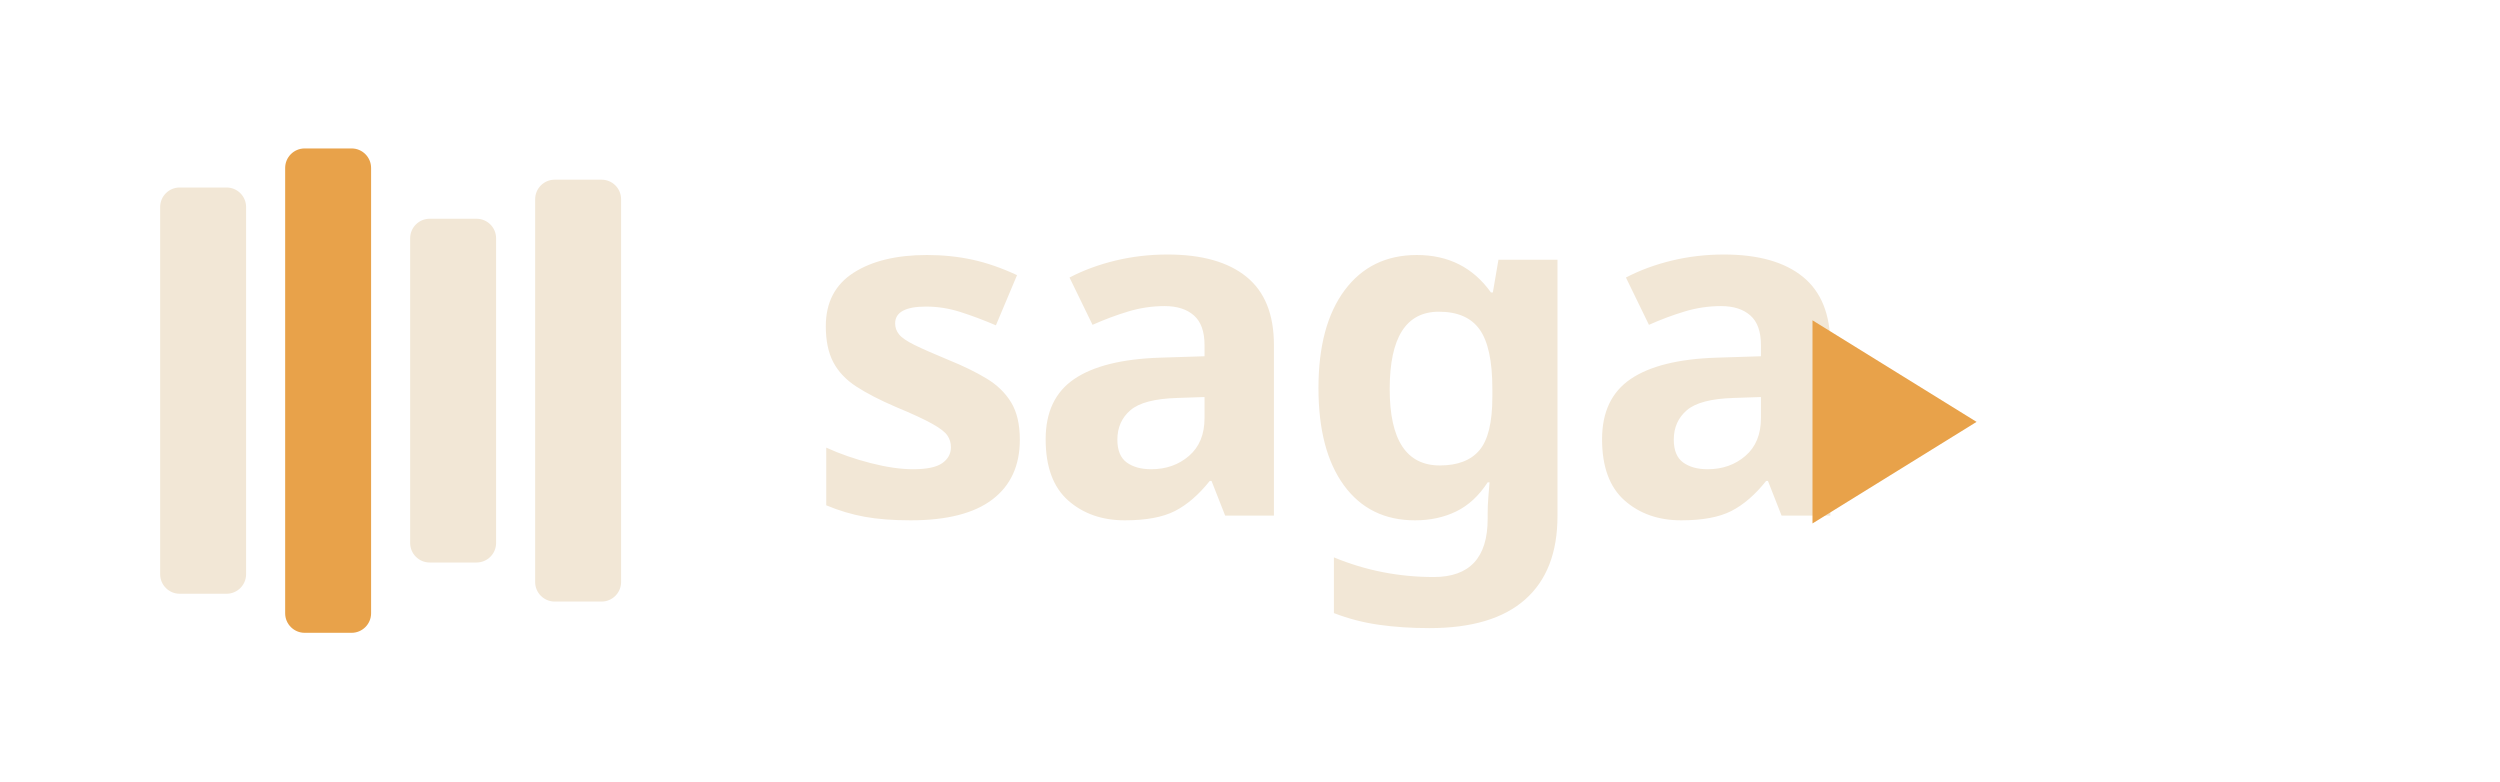
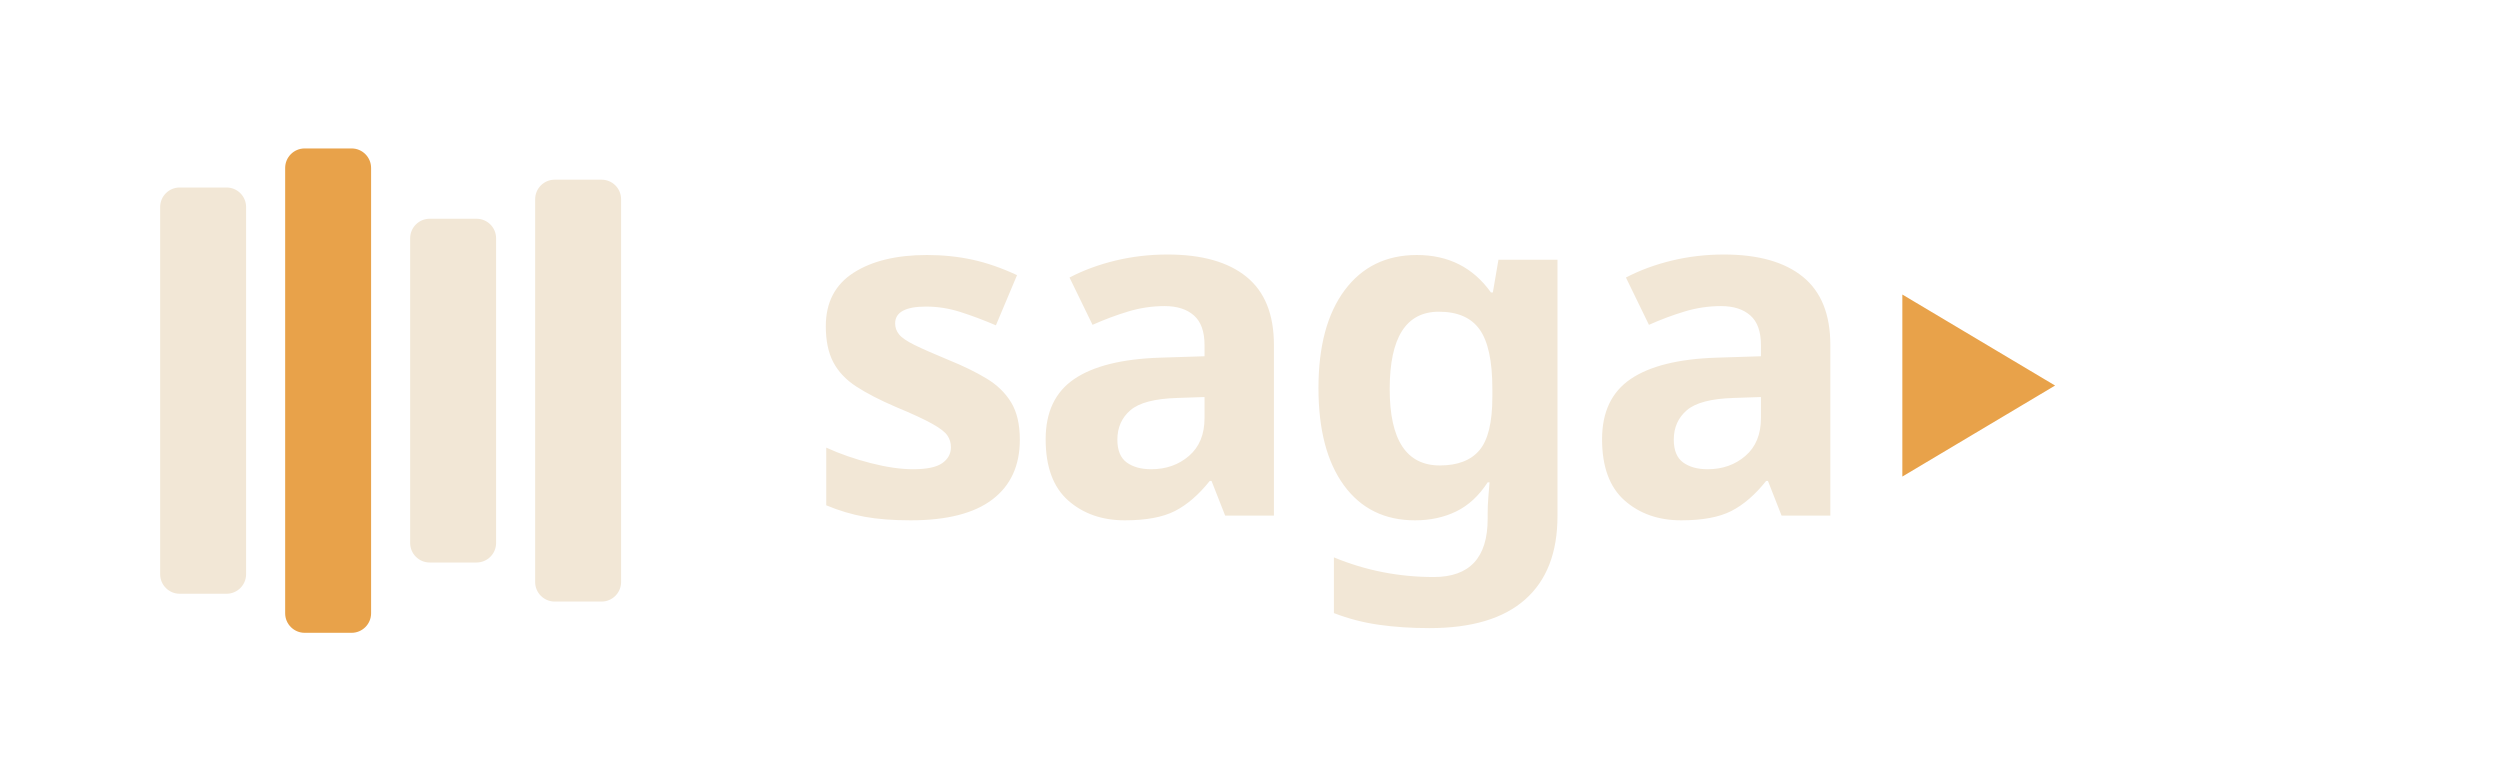
<svg xmlns="http://www.w3.org/2000/svg" viewBox="0 0 640 200" width="640" height="200">
  <g transform="translate(0,0)">
    <rect x="41" y="48" width="22" height="104" rx="5" fill="#F2E7D6" />
    <rect x="73" y="38" width="22" height="124" rx="5" fill="#E8A24A" />
    <rect x="105" y="56" width="22" height="88" rx="5" fill="#F2E7D6" />
    <rect x="137" y="46" width="22" height="108" rx="5" fill="#F2E7D6" />
  </g>
  <g transform="translate(206, 40)">
    <text x="0" y="92" font-family="Manrope, system-ui, sans-serif" font-weight="600" font-size="120" letter-spacing="-3" fill="#F2E7D6">saga</text>
-     <polygon points="258,42 300,68 258,94" fill="#E8A24A" />
+     <polygon points="281,35.4 320.1,58.7 281,82" fill="#E8A24A" />
  </g>
</svg>
